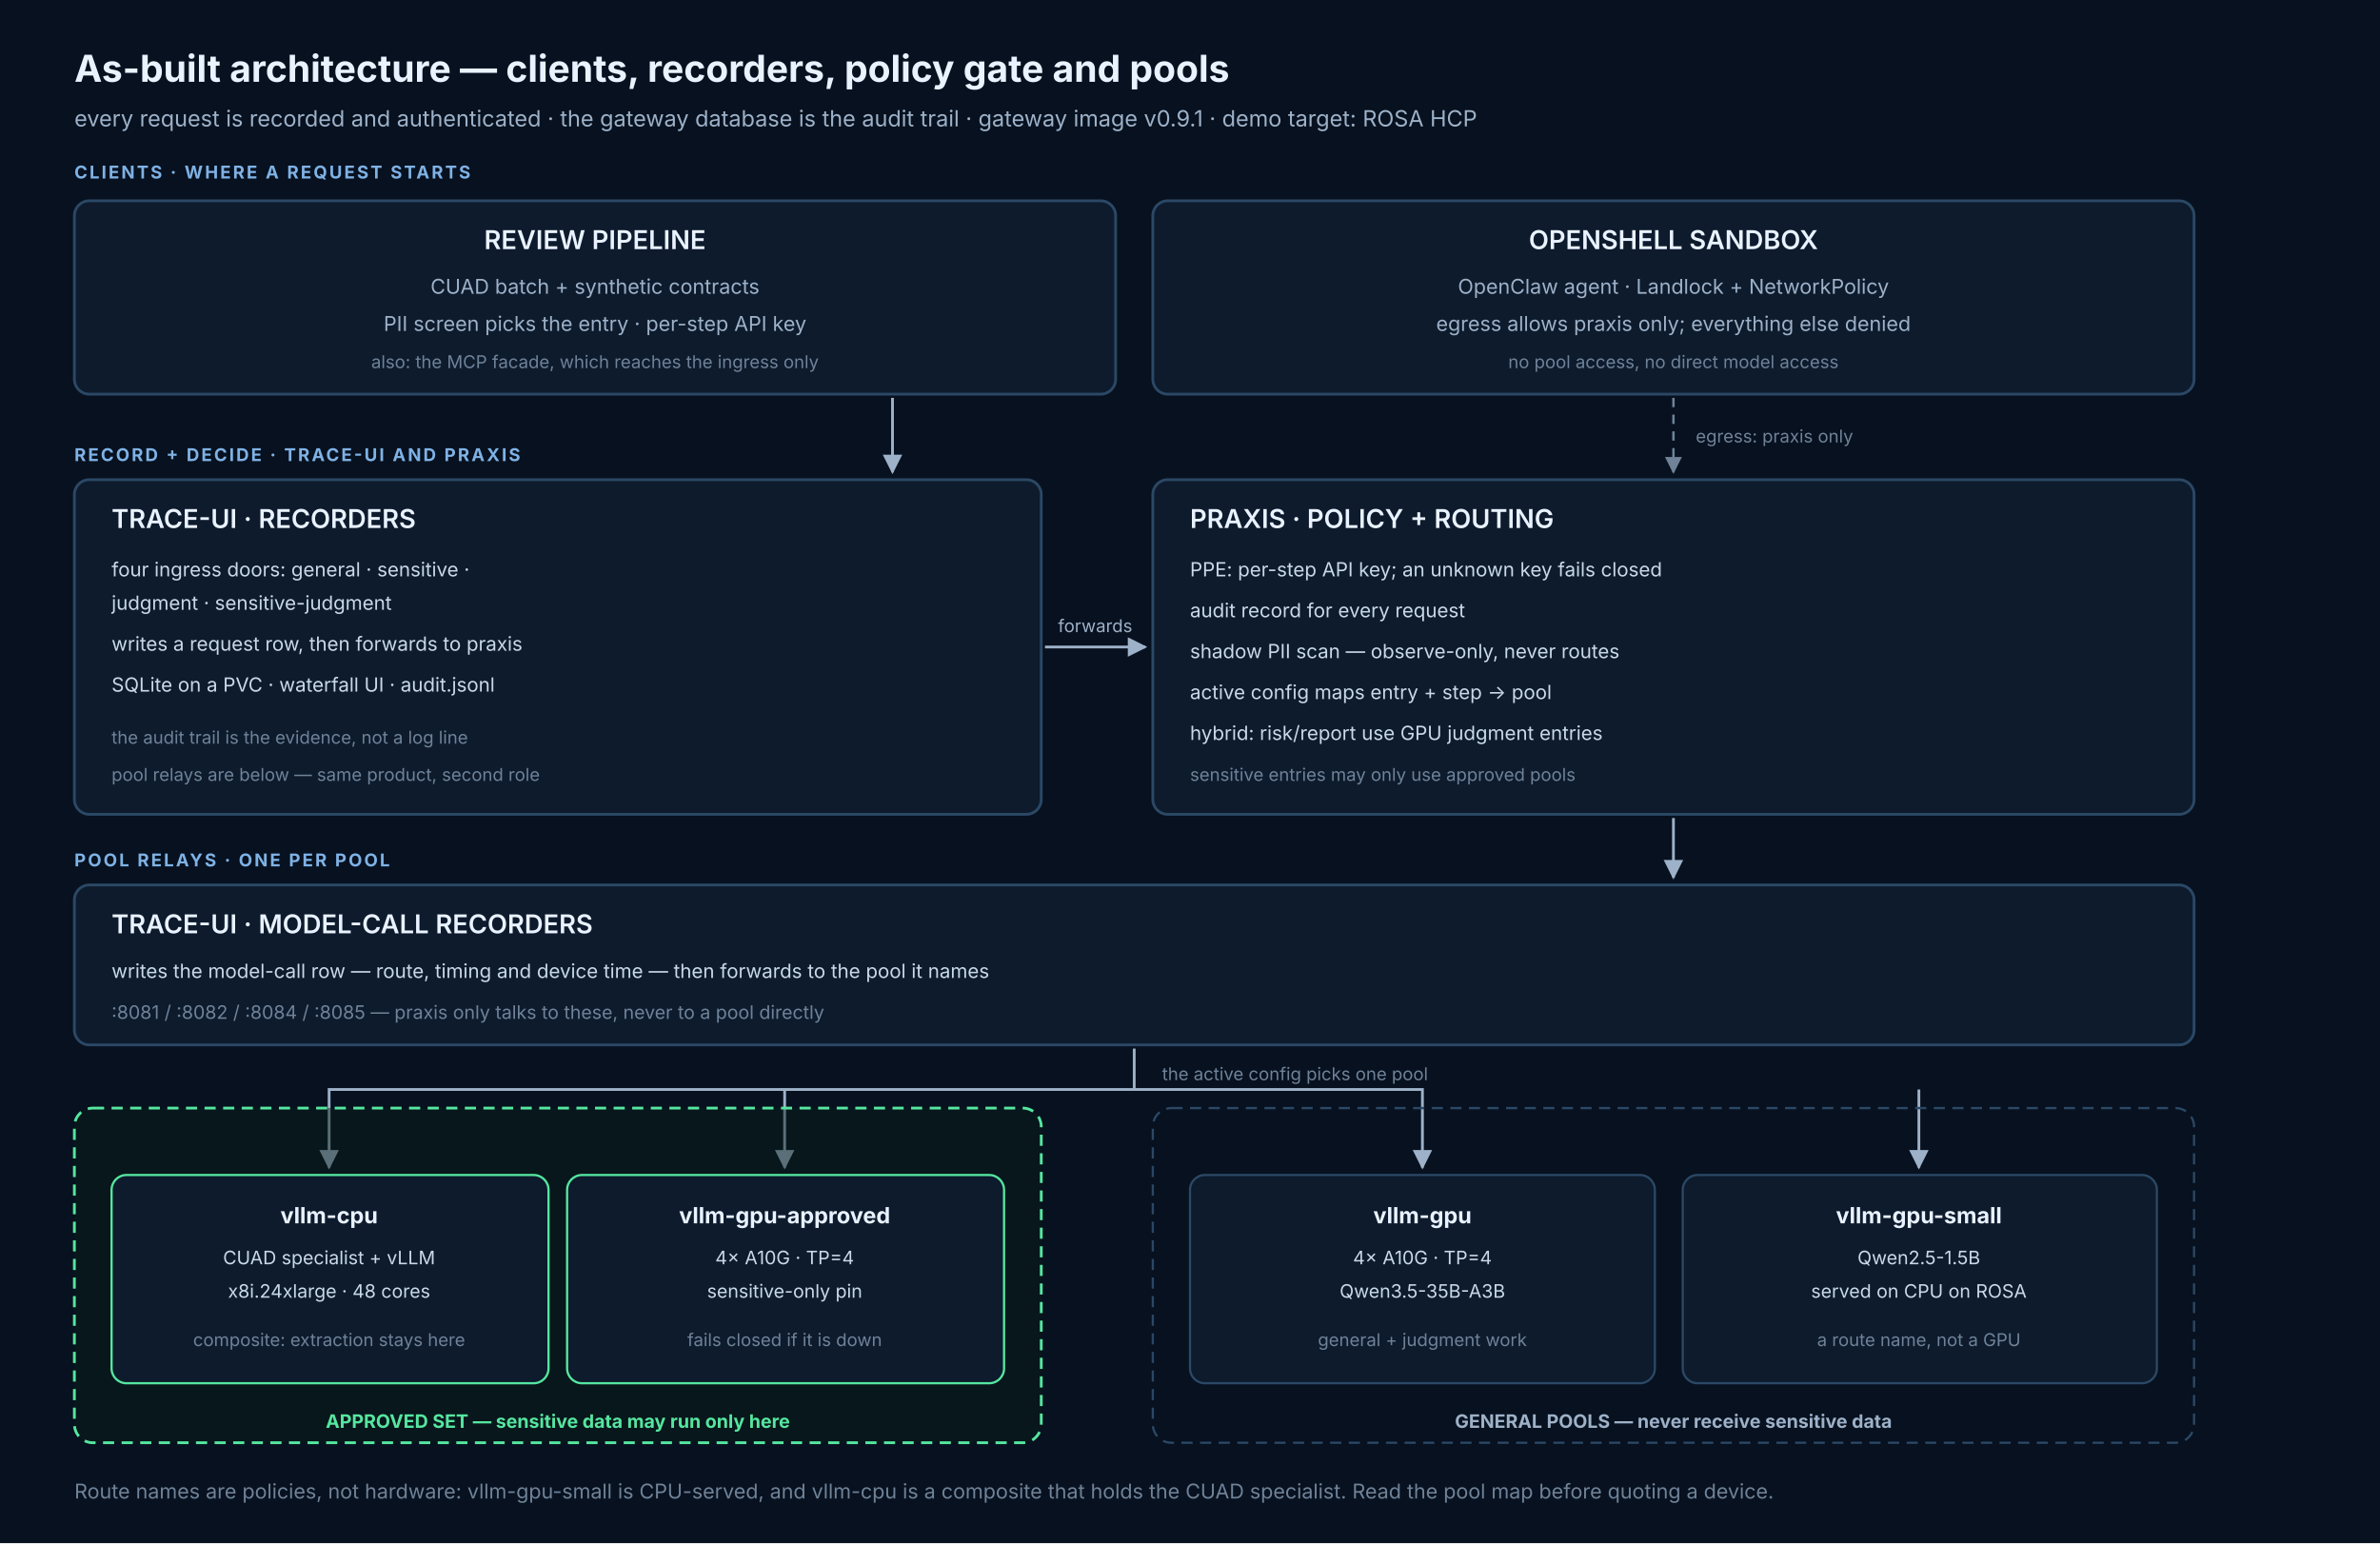
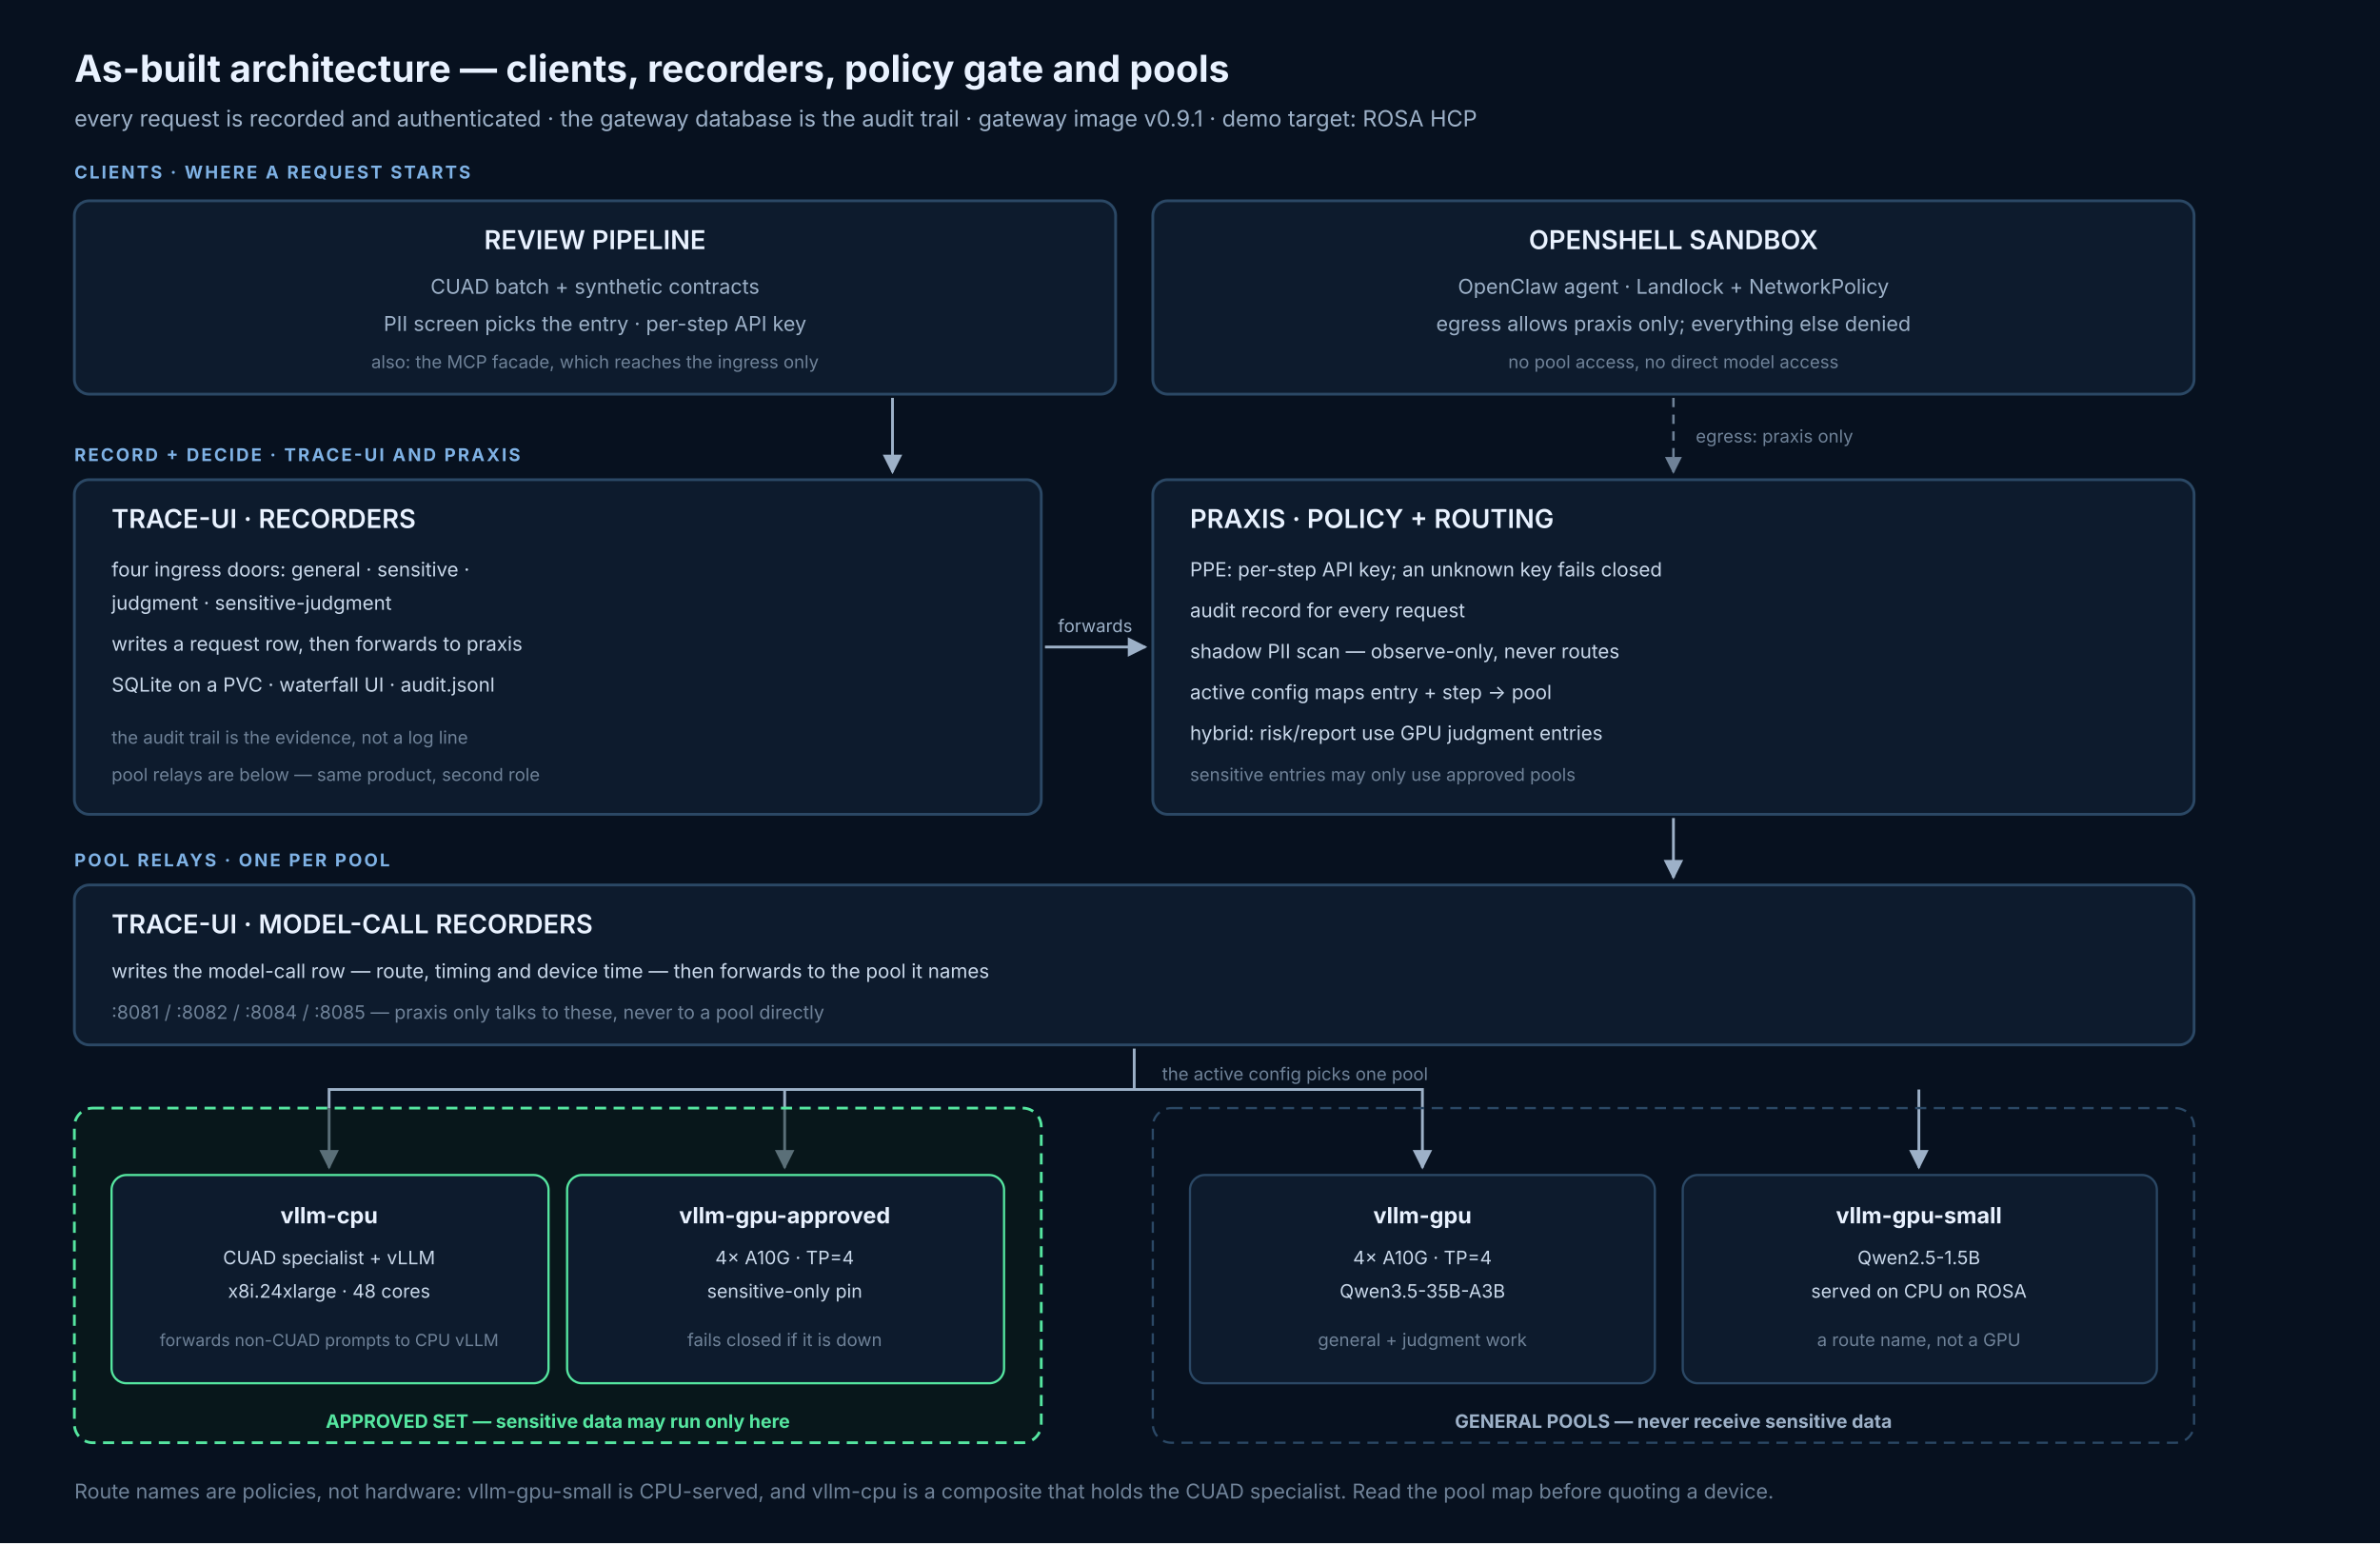
<svg xmlns="http://www.w3.org/2000/svg" width="1280" height="830" viewBox="0 0 1280 830" font-family="Inter, ui-sans-serif, system-ui, sans-serif" role="img" aria-labelledby="t d">
  <defs>
    <marker id="arrow" viewBox="0 0 10 10" refX="9" refY="5" markerWidth="7" markerHeight="7" orient="auto-start-reverse">
      <path d="M 0 0 L 10 5 L 0 10 z" fill="#9db1c8" />
    </marker>
    <marker id="arrow-green" viewBox="0 0 10 10" refX="9" refY="5" markerWidth="7" markerHeight="7" orient="auto-start-reverse">
      <path d="M 0 0 L 10 5 L 0 10 z" fill="#55e6a0" />
    </marker>
    <marker id="arrow-dim" viewBox="0 0 10 10" refX="9" refY="5" markerWidth="7" markerHeight="7" orient="auto-start-reverse">
      <path d="M 0 0 L 10 5 L 0 10 z" fill="#6f8298" />
    </marker>
  </defs>
  <rect width="1280" height="830" fill="#07111f" />
  <text x="40" y="44" font-size="20" font-weight="700" fill="#e9f2ff">As-built architecture — clients, recorders, policy gate and pools</text>
  <text x="40" y="68" font-size="12" fill="#9db1c8">every request is recorded and authenticated · the gateway database is the audit trail · gateway image v0.9.1 · demo target: ROSA HCP</text>
  <text x="40" y="96" font-size="9.5" font-weight="700" letter-spacing="1.1" fill="#7fb2e5">CLIENTS · WHERE A REQUEST STARTS</text>
  <rect x="40" y="108" width="560" height="104" rx="8" fill="#0d1b2d" stroke="#2b4865" stroke-width="1.5" />
  <text x="320" y="134" font-size="14" font-weight="600" fill="#e9f2ff" text-anchor="middle">REVIEW PIPELINE</text>
  <text x="320" y="158" font-size="11" fill="#9db1c8" text-anchor="middle">CUAD batch + synthetic contracts</text>
  <text x="320" y="178" font-size="11" fill="#9db1c8" text-anchor="middle">PII screen picks the entry · per-step API key</text>
  <text x="320" y="198" font-size="9.5" fill="#6f8298" text-anchor="middle">also: the MCP facade, which reaches the ingress only</text>
  <rect x="620" y="108" width="560" height="104" rx="8" fill="#0d1b2d" stroke="#2b4865" stroke-width="1.5" />
  <text x="900" y="134" font-size="14" font-weight="600" fill="#e9f2ff" text-anchor="middle">OPENSHELL SANDBOX</text>
  <text x="900" y="158" font-size="11" fill="#9db1c8" text-anchor="middle">OpenClaw agent · Landlock + NetworkPolicy</text>
  <text x="900" y="178" font-size="11" fill="#9db1c8" text-anchor="middle">egress allows praxis only; everything else denied</text>
  <text x="900" y="198" font-size="9.5" fill="#6f8298" text-anchor="middle">no pool access, no direct model access</text>
  <line x1="480" y1="214" x2="480" y2="254" stroke="#9db1c8" stroke-width="1.5" marker-end="url(#arrow)" />
  <line x1="900" y1="214" x2="900" y2="254" stroke="#6f8298" stroke-width="1.3" stroke-dasharray="5 4" marker-end="url(#arrow-dim)" />
  <text x="912" y="238" font-size="9.5" fill="#6f8298">egress: praxis only</text>
  <text x="40" y="248" font-size="9.5" font-weight="700" letter-spacing="1.1" fill="#7fb2e5">RECORD + DECIDE · TRACE-UI AND PRAXIS</text>
  <rect x="40" y="258" width="520" height="180" rx="8" fill="#0d1b2d" stroke="#2b4865" stroke-width="1.5" />
  <text x="60" y="284" font-size="14" font-weight="600" fill="#e9f2ff">TRACE-UI · RECORDERS</text>
  <text x="60" y="310" font-size="10.5" fill="#c9d8ea">four ingress doors: general · sensitive ·</text>
  <text x="60" y="328" font-size="10.5" fill="#c9d8ea">judgment · sensitive-judgment</text>
  <text x="60" y="350" font-size="10.5" fill="#c9d8ea">writes a request row, then forwards to praxis</text>
  <text x="60" y="372" font-size="10.5" fill="#c9d8ea">SQLite on a PVC · waterfall UI · audit.jsonl</text>
  <text x="60" y="400" font-size="9.5" fill="#6f8298">the audit trail is the evidence, not a log line</text>
  <text x="60" y="420" font-size="9.5" fill="#6f8298">pool relays are below — same product, second role</text>
  <line x1="562" y1="348" x2="616" y2="348" stroke="#9db1c8" stroke-width="1.5" marker-end="url(#arrow)" />
  <text x="589" y="340" font-size="9.5" fill="#9db1c8" text-anchor="middle">forwards</text>
  <rect x="620" y="258" width="560" height="180" rx="8" fill="#0d1b2d" stroke="#2b4865" stroke-width="1.5" />
  <text x="640" y="284" font-size="14" font-weight="600" fill="#e9f2ff">PRAXIS · POLICY + ROUTING</text>
  <text x="640" y="310" font-size="10.5" fill="#c9d8ea">PPE: per-step API key; an unknown key fails closed</text>
  <text x="640" y="332" font-size="10.5" fill="#c9d8ea">audit record for every request</text>
  <text x="640" y="354" font-size="10.5" fill="#c9d8ea">shadow PII scan — observe-only, never routes</text>
  <text x="640" y="376" font-size="10.5" fill="#c9d8ea">active config maps entry + step → pool</text>
  <text x="640" y="398" font-size="10.5" fill="#c9d8ea">hybrid: risk/report use GPU judgment entries</text>
  <text x="640" y="420" font-size="9.5" fill="#6f8298">sensitive entries may only use approved pools</text>
  <text x="40" y="466" font-size="9.5" font-weight="700" letter-spacing="1.1" fill="#7fb2e5">POOL RELAYS · ONE PER POOL</text>
  <rect x="40" y="476" width="1140" height="86" rx="8" fill="#0d1b2d" stroke="#2b4865" stroke-width="1.5" />
  <text x="60" y="502" font-size="14" font-weight="600" fill="#e9f2ff">TRACE-UI · MODEL-CALL RECORDERS</text>
  <text x="60" y="526" font-size="10.5" fill="#c9d8ea">writes the model-call row — route, timing and device time — then forwards to the pool it names</text>
  <text x="60" y="548" font-size="10" fill="#6f8298">:8081 / :8082 / :8084 / :8085 — praxis only talks to these, never to a pool directly</text>
  <path d="M 900 440 L 900 472" fill="none" stroke="#9db1c8" stroke-width="1.5" marker-end="url(#arrow)" />
  <path d="M 610 564 L 610 586 L 177 586 L 177 628" fill="none" stroke="#9db1c8" stroke-width="1.5" marker-end="url(#arrow)" />
  <path d="M 422 586 L 422 628" fill="none" stroke="#9db1c8" stroke-width="1.5" marker-end="url(#arrow)" />
  <path d="M 610 586 L 765 586 L 765 628" fill="none" stroke="#9db1c8" stroke-width="1.5" marker-end="url(#arrow)" />
  <path d="M 1032 586 L 1032 628" fill="none" stroke="#9db1c8" stroke-width="1.5" marker-end="url(#arrow)" />
  <text x="625" y="581" font-size="9.5" fill="#6f8298">the active config picks one pool</text>
  <rect x="40" y="596" width="520" height="180" rx="10" fill="#0a1f18" fill-opacity="0.45" stroke="#55e6a0" stroke-width="1.5" stroke-dasharray="6 4" />
  <rect x="60" y="632" width="235" height="112" rx="8" fill="#0d1b2d" stroke="#55e6a0" stroke-width="1.2" />
  <text x="177" y="658" font-size="12" font-weight="700" fill="#e9f2ff" text-anchor="middle">vllm-cpu</text>
  <text x="177" y="680" font-size="10" fill="#c9d8ea" text-anchor="middle">CUAD specialist + vLLM</text>
  <text x="177" y="698" font-size="10" fill="#c9d8ea" text-anchor="middle">x8i.24xlarge · 48 cores</text>
-   <text x="177" y="724" font-size="9.5" fill="#6f8298" text-anchor="middle">composite: extraction stays here</text>
+   <text x="177" y="724" font-size="9" fill="#6f8298" text-anchor="middle">forwards non-CUAD prompts to CPU vLLM</text>
  <rect x="305" y="632" width="235" height="112" rx="8" fill="#0d1b2d" stroke="#55e6a0" stroke-width="1.2" />
  <text x="422" y="658" font-size="12" font-weight="700" fill="#e9f2ff" text-anchor="middle">vllm-gpu-approved</text>
  <text x="422" y="680" font-size="10" fill="#c9d8ea" text-anchor="middle">4× A10G · TP=4</text>
  <text x="422" y="698" font-size="10" fill="#c9d8ea" text-anchor="middle">sensitive-only pin</text>
  <text x="422" y="724" font-size="9.5" fill="#6f8298" text-anchor="middle">fails closed if it is down</text>
  <text x="300" y="768" font-size="10" font-weight="700" fill="#55e6a0" text-anchor="middle">APPROVED SET — sensitive data may run only here</text>
  <rect x="620" y="596" width="560" height="180" rx="10" fill="none" stroke="#2b4865" stroke-width="1.2" stroke-dasharray="6 4" />
  <rect x="640" y="632" width="250" height="112" rx="8" fill="#0d1b2d" stroke="#2b4865" stroke-width="1.2" />
  <text x="765" y="658" font-size="12" font-weight="700" fill="#e9f2ff" text-anchor="middle">vllm-gpu</text>
  <text x="765" y="680" font-size="10" fill="#c9d8ea" text-anchor="middle">4× A10G · TP=4</text>
  <text x="765" y="698" font-size="10" fill="#c9d8ea" text-anchor="middle">Qwen3.5-35B-A3B</text>
  <text x="765" y="724" font-size="9.5" fill="#6f8298" text-anchor="middle">general + judgment work</text>
  <rect x="905" y="632" width="255" height="112" rx="8" fill="#0d1b2d" stroke="#2b4865" stroke-width="1.2" />
  <text x="1032" y="658" font-size="12" font-weight="700" fill="#e9f2ff" text-anchor="middle">vllm-gpu-small</text>
  <text x="1032" y="680" font-size="10" fill="#c9d8ea" text-anchor="middle">Qwen2.5-1.5B</text>
  <text x="1032" y="698" font-size="10" fill="#c9d8ea" text-anchor="middle">served on CPU on ROSA</text>
  <text x="1032" y="724" font-size="9.5" fill="#6f8298" text-anchor="middle">a route name, not a GPU</text>
  <text x="900" y="768" font-size="10" font-weight="700" fill="#9db1c8" text-anchor="middle">GENERAL POOLS — never receive sensitive data</text>
  <text x="40" y="806" font-size="11" fill="#6f8298">Route names are policies, not hardware: vllm-gpu-small is CPU-served, and vllm-cpu is a composite that holds the CUAD specialist. Read the pool map before quoting a device.</text>
</svg>
